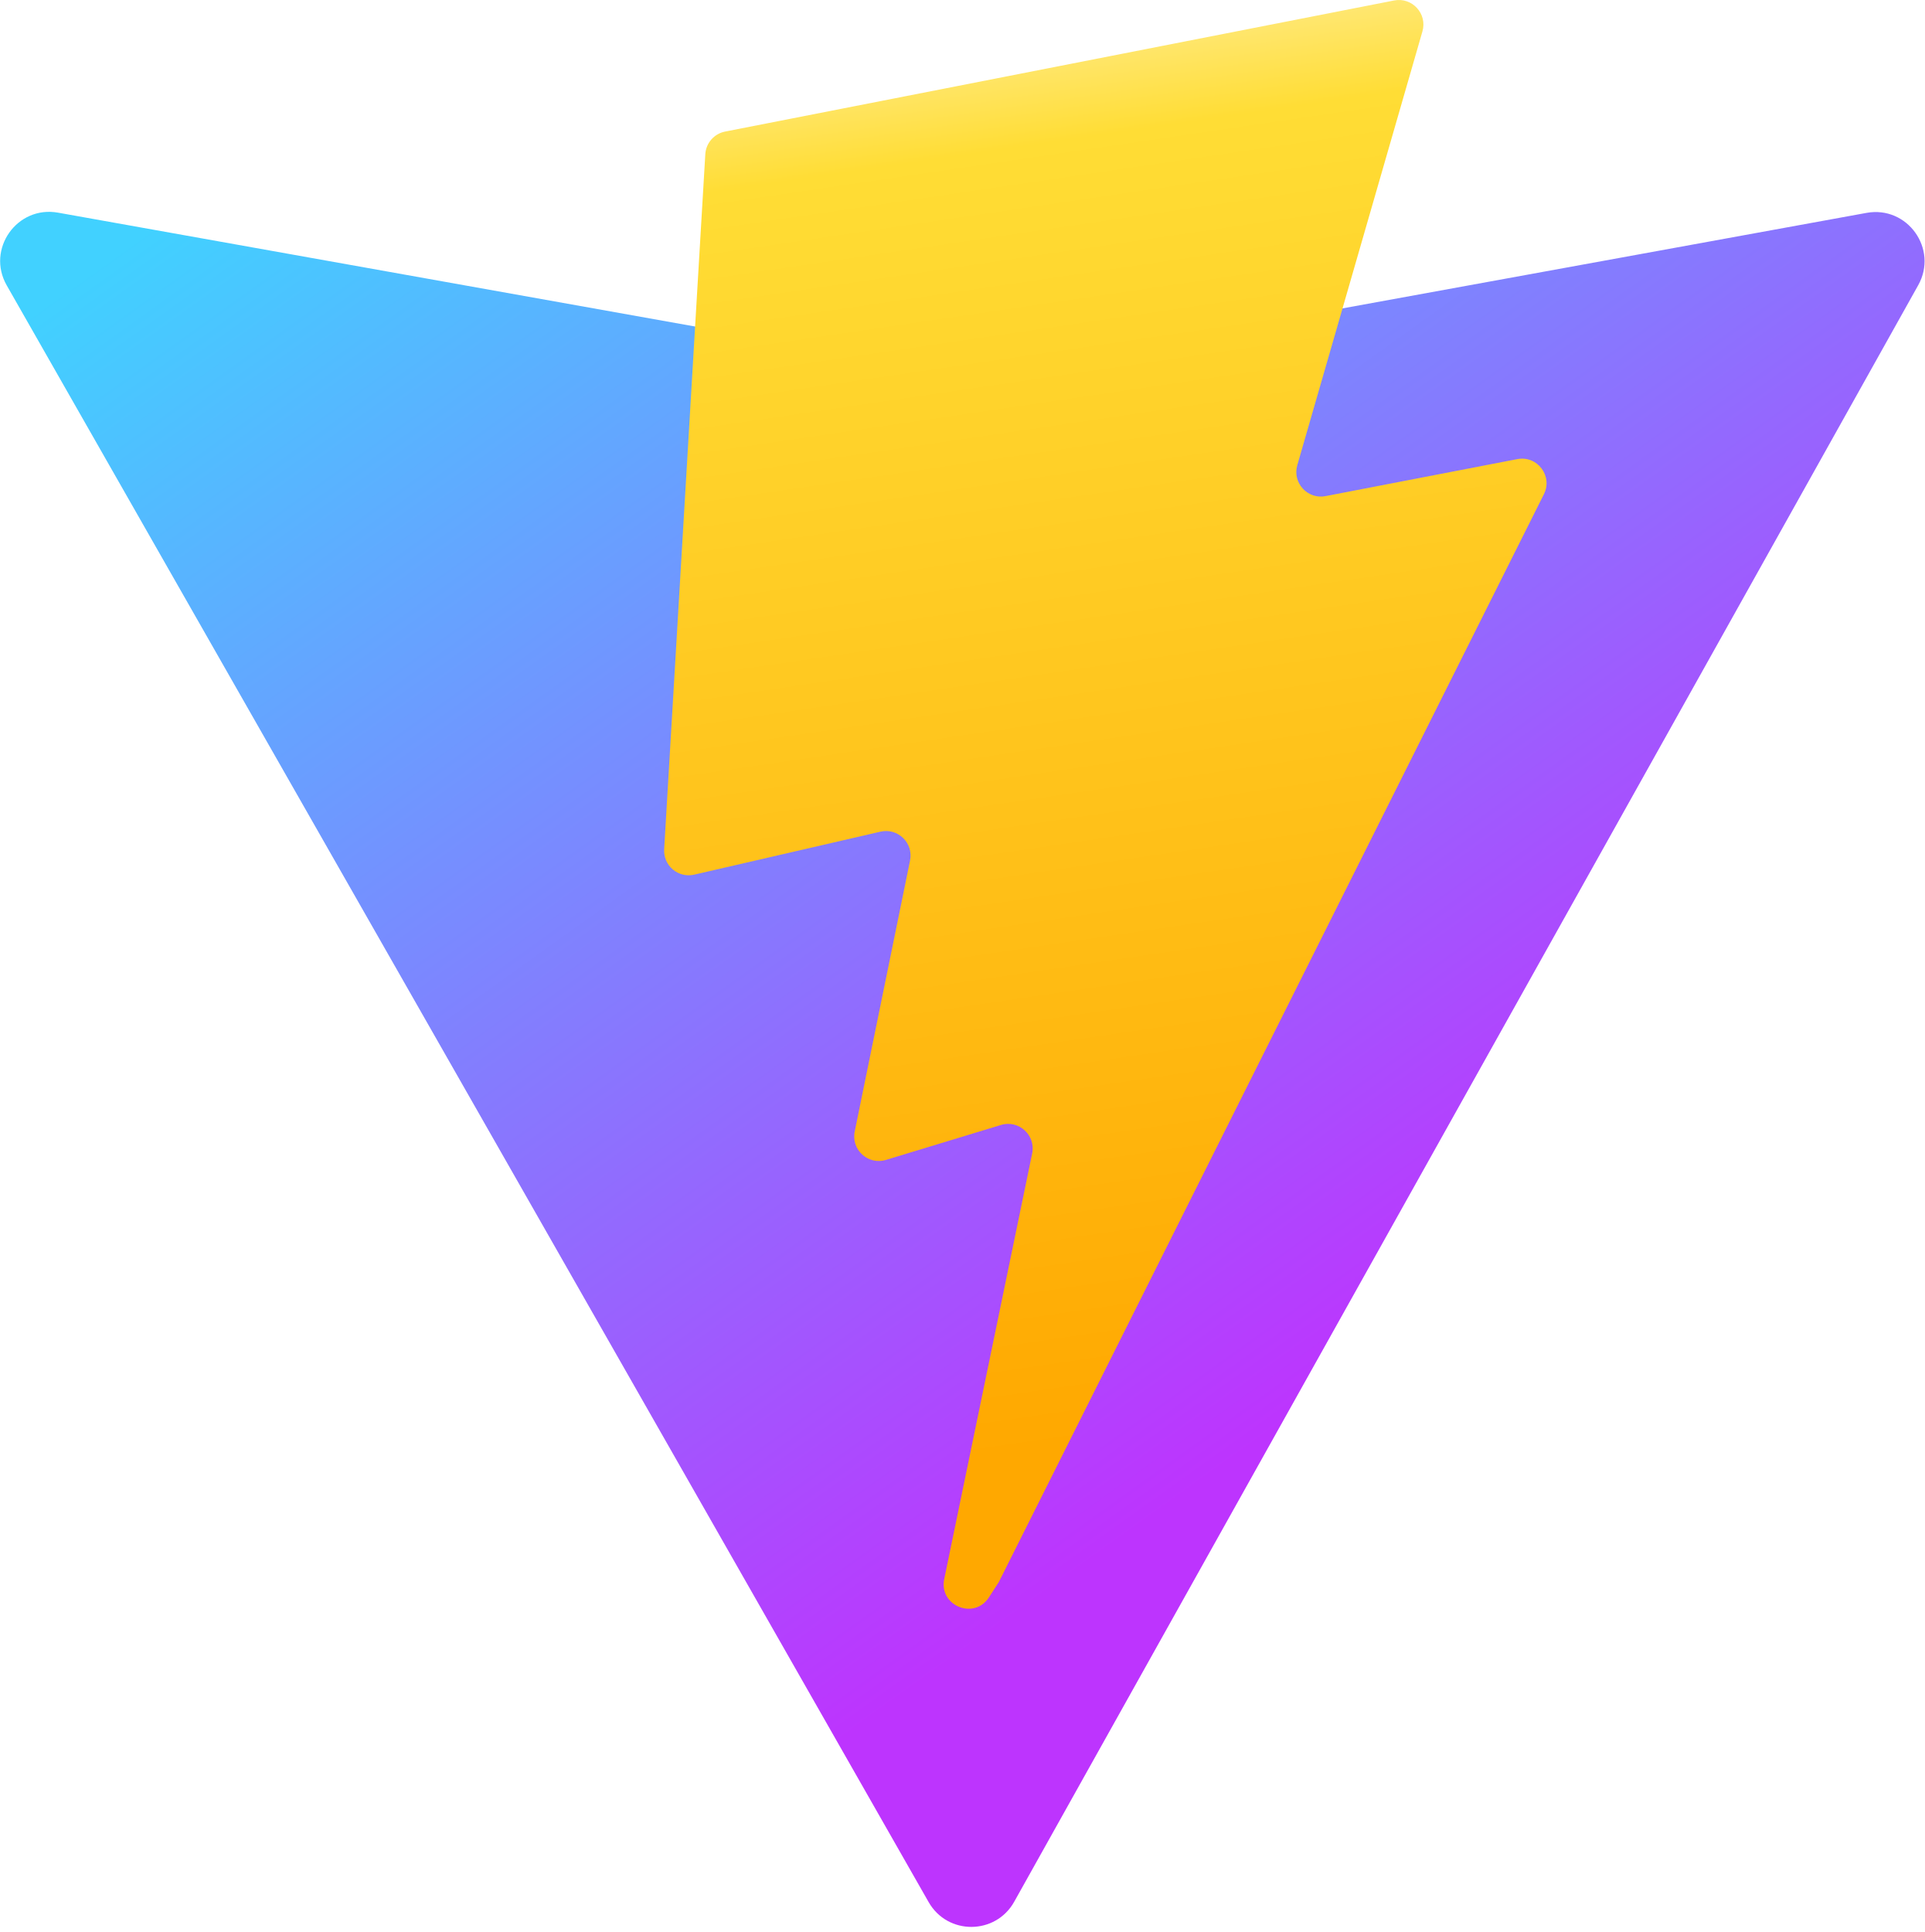
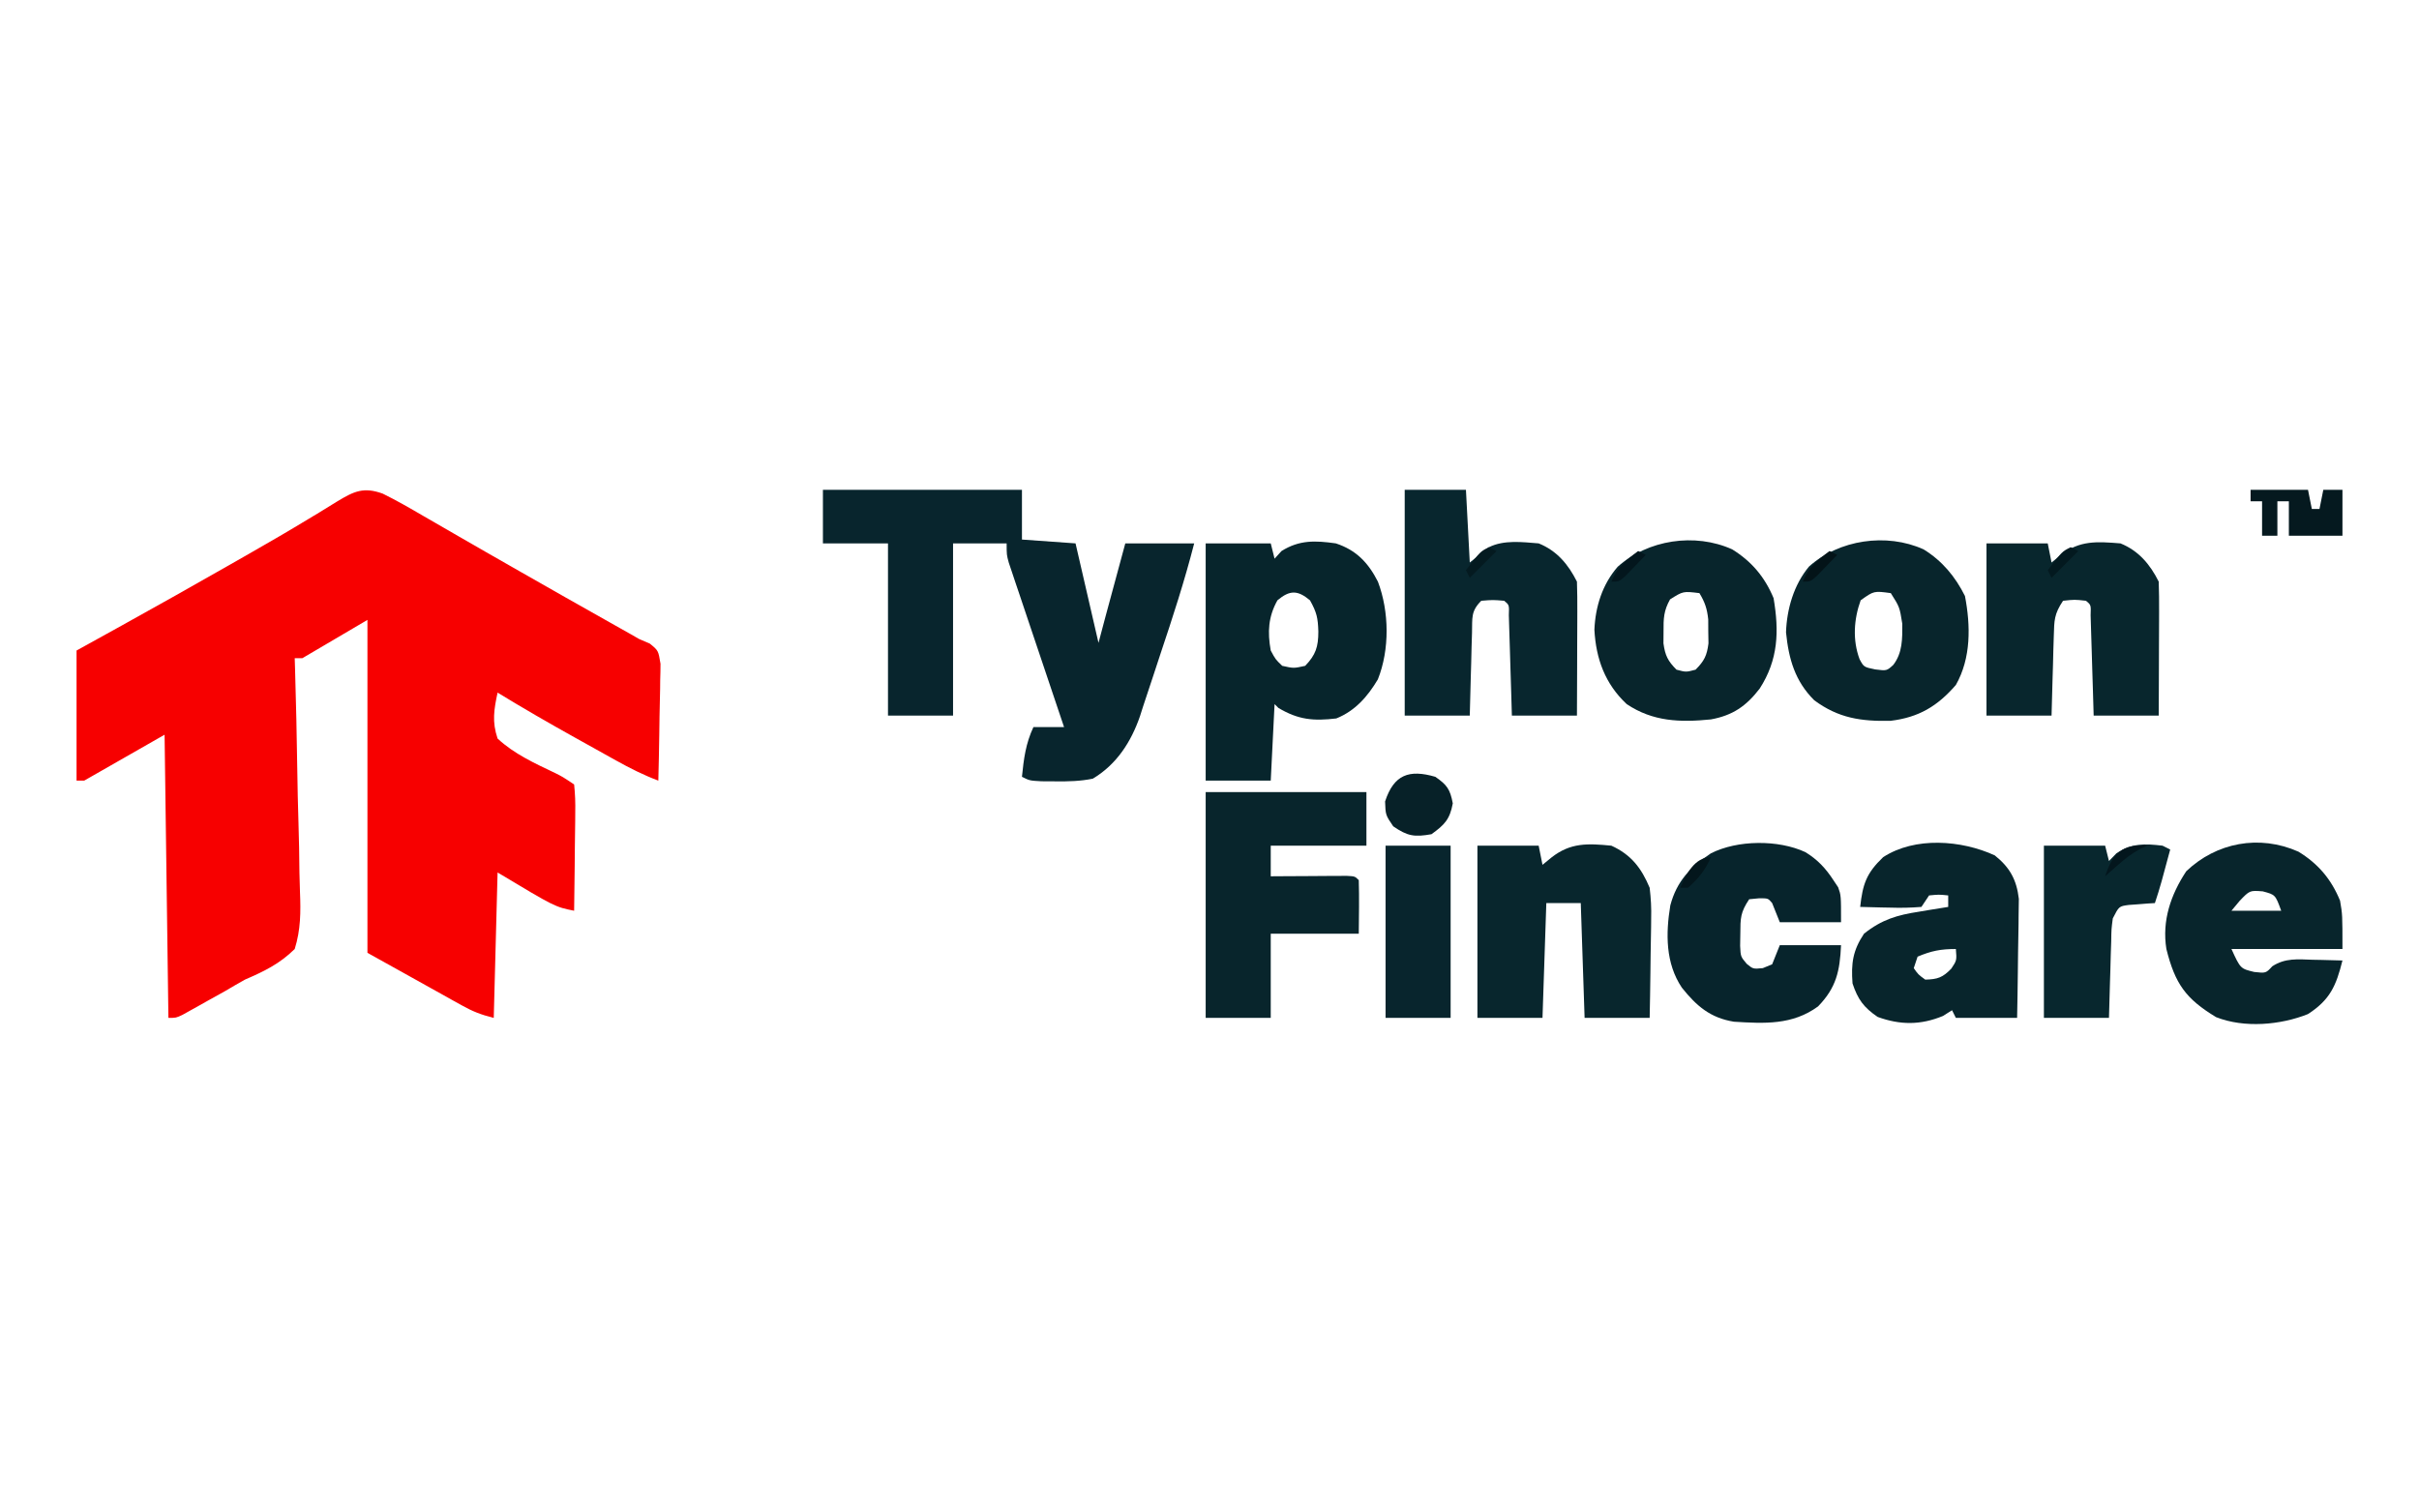
- <svg xmlns="http://www.w3.org/2000/svg" aria-hidden="true" role="img" class="iconify iconify--logos" width="31.88" height="32" preserveAspectRatio="xMidYMid meet" viewBox="0 0 256 257">
-   <defs>
-     <linearGradient id="IconifyId1813088fe1fbc01fb466" x1="-.828%" x2="57.636%" y1="7.652%" y2="78.411%">
-       <stop offset="0%" stop-color="#41D1FF" />
-       <stop offset="100%" stop-color="#BD34FE" />
-     </linearGradient>
-     <linearGradient id="IconifyId1813088fe1fbc01fb467" x1="43.376%" x2="50.316%" y1="2.242%" y2="89.03%">
-       <stop offset="0%" stop-color="#FFEA83" />
-       <stop offset="8.333%" stop-color="#FFDD35" />
-       <stop offset="100%" stop-color="#FFA800" />
-     </linearGradient>
-   </defs>
-   <path fill="url(#IconifyId1813088fe1fbc01fb466)" d="M255.153 37.938L134.897 252.976c-2.483 4.44-8.862 4.466-11.382.048L.875 37.958c-2.746-4.814 1.371-10.646 6.827-9.67l120.385 21.517a6.537 6.537 0 0 0 2.322-.004l117.867-21.483c5.438-.991 9.574 4.796 6.877 9.62Z" />
-   <path fill="url(#IconifyId1813088fe1fbc01fb467)" d="M185.432.063L96.44 17.501a3.268 3.268 0 0 0-2.634 3.014l-5.474 92.456a3.268 3.268 0 0 0 3.997 3.378l24.777-5.718c2.318-.535 4.413 1.507 3.936 3.838l-7.361 36.047c-.495 2.426 1.782 4.5 4.151 3.78l15.304-4.649c2.372-.72 4.652 1.36 4.15 3.788l-11.698 56.621c-.732 3.542 3.979 5.473 5.943 2.437l1.313-2.028l72.516-144.72c1.215-2.423-.88-5.186-3.54-4.672l-25.505 4.922c-2.396.462-4.435-1.77-3.759-4.114l16.646-57.705c.677-2.35-1.37-4.583-3.769-4.113Z" />
+ <svg xmlns="http://www.w3.org/2000/svg" version="1.1" width="632" height="395">
+   <path d="M0 0 C3.615 1.783 7.085 3.777 10.562 5.812 C11.578 6.397 12.594 6.982 13.641 7.584 C15.744 8.795 17.846 10.01 19.946 11.229 C24.451 13.842 28.976 16.419 33.5 19 C34.341 19.481 35.181 19.962 36.047 20.458 C43.83 24.913 51.638 29.324 59.451 33.725 C60.364 34.24 61.278 34.755 62.219 35.285 C63.022 35.738 63.826 36.19 64.654 36.656 C65.428 37.1 66.202 37.543 67 38 C67.914 38.392 68.827 38.783 69.768 39.187 C72 41 72 41 72.568 44.462 C72.567 45.885 72.539 47.308 72.488 48.73 C72.478 49.856 72.478 49.856 72.467 51.004 C72.439 53.4 72.376 55.793 72.312 58.188 C72.287 59.812 72.265 61.436 72.244 63.061 C72.189 67.041 72.103 71.02 72 75 C68.119 73.545 64.577 71.75 60.957 69.734 C60.389 69.418 59.82 69.103 59.234 68.777 C58.034 68.11 56.835 67.44 55.636 66.77 C53.837 65.764 52.035 64.762 50.232 63.762 C43.411 59.965 36.661 56.071 30 52 C29.052 56.457 28.519 59.588 30 64 C34.291 68.019 39.834 70.535 45.099 73.045 C47 74 47 74 50 76 C50.267 78.554 50.348 80.863 50.293 83.414 C50.289 84.144 50.284 84.873 50.28 85.625 C50.263 87.959 50.226 90.292 50.188 92.625 C50.172 94.206 50.159 95.786 50.146 97.367 C50.113 101.245 50.062 105.122 50 109 C45 108 45 108 30 99 C29.67 111.54 29.34 124.08 29 137 C25.618 136.155 23.522 135.33 20.551 133.672 C19.702 133.201 18.853 132.731 17.979 132.246 C17.099 131.752 16.219 131.259 15.312 130.75 C14.452 130.272 13.592 129.794 12.705 129.301 C11.067 128.39 9.43 127.477 7.794 126.562 C3.867 124.367 -0.067 122.185 -4 120 C-4 91.29 -4 62.58 -4 33 C-9.61 36.3 -15.22 39.6 -21 43 C-21.66 43 -22.32 43 -23 43 C-22.971 43.934 -22.942 44.869 -22.913 45.831 C-22.648 54.658 -22.454 63.484 -22.326 72.313 C-22.259 76.852 -22.167 81.388 -22.019 85.926 C-21.878 90.309 -21.8 94.69 -21.767 99.075 C-21.743 100.744 -21.696 102.412 -21.626 104.079 C-21.413 109.327 -21.424 113.957 -23 119 C-26.936 122.867 -30.928 124.806 -36 127 C-37.724 127.968 -39.44 128.953 -41.137 129.969 C-42.652 130.816 -44.169 131.659 -45.688 132.5 C-46.471 132.941 -47.254 133.382 -48.061 133.836 C-48.808 134.251 -49.555 134.666 -50.324 135.094 C-50.985 135.462 -51.646 135.83 -52.327 136.209 C-54 137 -54 137 -56 137 C-56.33 112.58 -56.66 88.16 -57 63 C-63.93 66.96 -70.86 70.92 -78 75 C-78.66 75 -79.32 75 -80 75 C-80 63.78 -80 52.56 -80 41 C-76.123 38.855 -72.245 36.71 -68.25 34.5 C-58.891 29.309 -49.56 24.073 -40.269 18.761 C-38.505 17.753 -36.739 16.746 -34.973 15.74 C-29.688 12.721 -24.428 9.673 -19.227 6.512 C-18.356 5.988 -17.485 5.464 -16.588 4.925 C-15.002 3.967 -13.425 2.996 -11.857 2.009 C-7.508 -0.607 -5.022 -1.817 0 0 Z " fill="#F70000" transform="translate(100,129)" />
+   <path d="M0 0 C17.16 0 34.32 0 52 0 C52 4.29 52 8.58 52 13 C58.93 13.495 58.93 13.495 66 14 C67.98 22.58 69.96 31.16 72 40 C72.598 37.752 73.196 35.504 73.812 33.188 C75.518 26.785 77.249 20.39 79 14 C84.94 14 90.88 14 97 14 C94.494 23.78 91.386 33.34 88.177 42.907 C87.558 44.764 86.947 46.622 86.345 48.484 C85.462 51.208 84.554 53.923 83.641 56.637 C83.38 57.458 83.119 58.279 82.851 59.125 C80.529 65.872 76.747 71.759 70.512 75.488 C67.231 76.157 64.159 76.226 60.812 76.188 C58.966 76.178 58.966 76.178 57.082 76.168 C54 76 54 76 52 75 C52.479 70.286 52.968 66.334 55 62 C57.64 62 60.28 62 63 62 C62.812 61.443 62.624 60.886 62.431 60.312 C60.479 54.523 58.533 48.731 56.591 42.939 C55.865 40.776 55.138 38.614 54.409 36.452 C53.362 33.349 52.321 30.243 51.281 27.137 C50.953 26.168 50.625 25.199 50.287 24.201 C49.987 23.3 49.686 22.399 49.377 21.471 C49.11 20.679 48.844 19.886 48.569 19.069 C48 17 48 17 48 14 C43.38 14 38.76 14 34 14 C34 28.85 34 43.7 34 59 C28.39 59 22.78 59 17 59 C17 44.15 17 29.3 17 14 C11.39 14 5.78 14 0 14 C0 9.38 0 4.76 0 0 Z " fill="#08252D" transform="translate(215,128)" />
+   <path d="M0 0 C5.61 0 11.22 0 17 0 C17.33 1.32 17.66 2.64 18 4 C18.598 3.34 19.196 2.68 19.812 2 C24.483 -0.931 28.623 -0.756 34 0 C39.333 1.742 42.479 5.051 45 10 C47.972 17.833 48.094 27.753 44.988 35.535 C42.345 39.997 39.042 43.783 34.125 45.75 C28.153 46.453 24.235 46.116 19 43 C18.505 42.505 18.505 42.505 18 42 C17.67 48.6 17.34 55.2 17 62 C11.39 62 5.78 62 0 62 C0 41.54 0 21.08 0 0 Z M18.75 14.875 C16.348 19.165 16.129 23.174 17 28 C18.236 30.304 18.236 30.304 20 32 C23 32.667 23 32.667 26 32 C28.769 29.127 29.431 27.011 29.438 23.062 C29.327 19.504 29.036 18.064 27.25 14.875 C24.012 12.176 21.988 12.176 18.75 14.875 Z " fill="#07252C" transform="translate(315,142)" />
+   <path d="M0 0 C5.28 0 10.56 0 16 0 C16.33 6.27 16.66 12.54 17 19 C18.65 17.68 20.3 16.36 22 15 C25.925 13.037 30.711 13.658 35 14 C39.734 15.914 42.727 19.454 45 24 C45.087 26.626 45.116 29.226 45.098 31.852 C45.096 32.626 45.095 33.4 45.093 34.197 C45.088 36.673 45.075 39.149 45.062 41.625 C45.057 43.302 45.053 44.979 45.049 46.656 C45.039 50.771 45.019 54.885 45 59 C39.39 59 33.78 59 28 59 C27.939 56.918 27.879 54.836 27.816 52.691 C27.754 50.683 27.691 48.674 27.628 46.665 C27.584 45.265 27.543 43.865 27.503 42.466 C27.445 40.457 27.381 38.449 27.316 36.441 C27.28 35.232 27.243 34.022 27.205 32.776 C27.311 30.093 27.311 30.093 26 29 C23.042 28.75 23.042 28.75 20 29 C17.246 31.754 17.69 33.466 17.586 37.32 C17.547 38.577 17.509 39.834 17.469 41.129 C17.438 42.448 17.407 43.766 17.375 45.125 C17.337 46.465 17.298 47.805 17.258 49.145 C17.163 52.429 17.081 55.715 17 59 C11.39 59 5.78 59 0 59 C0 39.53 0 20.06 0 0 Z " fill="#08262E" transform="translate(367,128)" />
+   <path d="M0 0 C13.86 0 27.72 0 42 0 C42 4.62 42 9.24 42 14 C33.75 14 25.5 14 17 14 C17 16.64 17 19.28 17 22 C17.661 21.995 18.322 21.99 19.004 21.984 C21.982 21.963 24.96 21.95 27.938 21.938 C28.978 21.929 30.019 21.921 31.092 21.912 C32.081 21.909 33.071 21.906 34.09 21.902 C35.465 21.894 35.465 21.894 36.867 21.886 C39 22 39 22 40 23 C40.144 27.668 40.042 32.329 40 37 C32.41 37 24.82 37 17 37 C17 44.26 17 51.52 17 59 C11.39 59 5.78 59 0 59 C0 39.53 0 20.06 0 0 Z " fill="#08252C" transform="translate(315,207)" />
+   <path d="M0 0 C5.28 0 10.56 0 16 0 C16.33 1.65 16.66 3.3 17 5 C17.784 4.361 18.567 3.721 19.375 3.062 C24.333 -0.833 28.855 -0.49 35 0 C39.734 1.914 42.727 5.454 45 10 C45.087 12.626 45.116 15.226 45.098 17.852 C45.096 18.626 45.095 19.4 45.093 20.197 C45.088 22.673 45.075 25.149 45.062 27.625 C45.057 29.302 45.053 30.979 45.049 32.656 C45.039 36.771 45.019 40.885 45 45 C39.39 45 33.78 45 28 45 C27.939 42.918 27.879 40.836 27.816 38.691 C27.754 36.683 27.691 34.674 27.628 32.665 C27.584 31.265 27.543 29.865 27.503 28.466 C27.445 26.457 27.381 24.449 27.316 22.441 C27.28 21.232 27.243 20.022 27.205 18.776 C27.311 16.093 27.311 16.093 26 15 C23.042 14.667 23.042 14.667 20 15 C17.675 18.487 17.702 20.07 17.586 24.199 C17.547 25.408 17.509 26.616 17.469 27.861 C17.422 29.755 17.422 29.755 17.375 31.688 C17.336 32.962 17.298 34.236 17.258 35.549 C17.163 38.699 17.081 41.849 17 45 C11.39 45 5.78 45 0 45 C0 30.15 0 15.3 0 0 Z " fill="#08262D" transform="translate(519,142)" />
+   <path d="M0 0 C5.28 0 10.56 0 16 0 C16.33 1.65 16.66 3.3 17 5 C17.784 4.361 18.567 3.721 19.375 3.062 C24.32 -0.823 28.863 -0.608 35 0 C40.158 2.345 42.841 5.842 45 11 C45.331 13.854 45.473 16.289 45.391 19.121 C45.385 19.866 45.379 20.611 45.373 21.378 C45.351 23.732 45.301 26.084 45.25 28.438 C45.23 30.044 45.212 31.65 45.195 33.256 C45.155 37.172 45.077 41.084 45 45 C39.39 45 33.78 45 28 45 C27.67 35.1 27.34 25.2 27 15 C24.03 15 21.06 15 18 15 C17.67 24.9 17.34 34.8 17 45 C11.39 45 5.78 45 0 45 C0 30.15 0 15.3 0 0 Z " fill="#08262D" transform="translate(386,221)" />
+   <path d="M0 0 C3.936 3.139 5.705 6.374 6.286 11.355 C6.286 12.805 6.263 14.254 6.223 15.703 C6.217 16.471 6.211 17.24 6.206 18.032 C6.183 20.467 6.133 22.901 6.082 25.336 C6.062 26.995 6.044 28.654 6.027 30.312 C5.987 34.363 5.909 38.41 5.832 42.461 C0.552 42.461 -4.728 42.461 -10.168 42.461 C-10.498 41.801 -10.828 41.141 -11.168 40.461 C-11.952 40.956 -12.735 41.451 -13.543 41.961 C-19.363 44.369 -24.692 44.361 -30.605 42.211 C-34.255 39.718 -35.778 37.631 -37.168 33.461 C-37.563 28.226 -37.102 24.862 -34.168 20.461 C-29.515 16.754 -25.51 15.59 -19.793 14.711 C-19.057 14.586 -18.321 14.461 -17.562 14.332 C-15.766 14.029 -13.967 13.743 -12.168 13.461 C-12.168 12.471 -12.168 11.481 -12.168 10.461 C-14.584 10.211 -14.584 10.211 -17.168 10.461 C-18.158 11.946 -18.158 11.946 -19.168 13.461 C-21.956 13.682 -24.515 13.742 -27.293 13.648 C-28.424 13.628 -28.424 13.628 -29.578 13.607 C-31.442 13.572 -33.305 13.518 -35.168 13.461 C-34.506 7.522 -33.569 4.67 -29.168 0.461 C-20.889 -4.938 -8.719 -4.024 0 0 Z M-20.168 26.461 C-20.498 27.451 -20.828 28.441 -21.168 29.461 C-20.003 31.127 -20.003 31.127 -18.168 32.461 C-14.932 32.38 -13.616 31.925 -11.355 29.586 C-9.924 27.43 -9.924 27.43 -10.168 24.461 C-14.116 24.461 -16.564 24.939 -20.168 26.461 Z " fill="#08252C" transform="translate(521.168,223.5391)" />
+   <path d="M0 0 C5.16 3.145 8.606 7.243 10.875 12.812 C11.5 16.438 11.5 16.438 11.5 25.438 C1.93 25.438 -7.64 25.438 -17.5 25.438 C-15.154 30.568 -15.154 30.568 -11.562 31.438 C-8.508 31.776 -8.508 31.776 -6.824 29.949 C-3.439 27.747 -0.144 28.116 3.75 28.25 C4.868 28.27 4.868 28.27 6.008 28.291 C7.839 28.326 9.67 28.38 11.5 28.438 C9.865 35.022 8.272 38.703 2.5 42.438 C-4.693 45.323 -14.142 46.147 -21.5 43.25 C-29.447 38.448 -32.228 34.537 -34.5 25.438 C-35.684 18.03 -33.356 11.247 -29.312 5.125 C-21.453 -2.385 -10.235 -4.547 0 0 Z M-15.375 12.875 C-16.076 13.721 -16.777 14.566 -17.5 15.438 C-13.21 15.438 -8.92 15.438 -4.5 15.438 C-6.027 11.253 -6.027 11.253 -9.312 10.375 C-12.723 10.106 -12.723 10.106 -15.375 12.875 Z " fill="#08252C" transform="translate(600.5,222.5625)" />
+   <path d="M0 0 C5.087 3.148 8.53 7.251 10.812 12.75 C12.285 21.435 12.04 28.848 7.184 36.383 C3.666 40.964 0.136 43.398 -5.562 44.438 C-13.57 45.248 -20.732 45.025 -27.562 40.438 C-33.198 35.169 -35.596 28.616 -36 21 C-35.746 14.952 -33.923 9.15 -29.914 4.543 C-22.069 -2.497 -9.774 -4.414 0 0 Z M-16.238 13.078 C-17.899 16.037 -17.963 18.058 -17.938 21.438 C-17.945 22.469 -17.953 23.5 -17.961 24.562 C-17.517 27.765 -16.816 29.152 -14.562 31.438 C-12.062 32.104 -12.062 32.104 -9.562 31.438 C-7.298 29.146 -6.606 27.784 -6.199 24.562 C-6.216 23.531 -6.233 22.5 -6.25 21.438 C-6.254 20.406 -6.258 19.375 -6.262 18.312 C-6.555 15.511 -7.121 13.826 -8.562 11.438 C-12.819 10.917 -12.819 10.917 -16.238 13.078 Z " fill="#08252C" transform="translate(452.5625,143.5625)" />
+   <path d="M0 0 C4.864 2.999 8.275 7.113 10.812 12.188 C12.307 19.961 12.436 28.383 8.438 35.438 C3.626 40.992 -1.27 43.92 -8.641 44.809 C-16.364 44.97 -22.252 44.112 -28.562 39.438 C-33.59 34.446 -35.241 28.653 -35.938 21.688 C-35.735 15.57 -33.878 9.198 -29.914 4.473 C-22.081 -2.522 -9.716 -4.387 0 0 Z M-16.438 13.312 C-18.22 18.265 -18.583 23.691 -16.727 28.688 C-15.612 30.759 -15.612 30.759 -12.625 31.375 C-9.629 31.751 -9.629 31.751 -7.922 30.207 C-5.475 27.022 -5.543 23.349 -5.562 19.438 C-6.261 15.072 -6.261 15.072 -8.562 11.438 C-12.975 10.838 -12.975 10.838 -16.438 13.312 Z " fill="#08252C" transform="translate(502.5625,143.5625)" />
+   <path d="M0 0 C3.151 1.934 5.287 4.196 7.312 7.312 C7.725 7.931 8.137 8.55 8.562 9.188 C9.312 11.312 9.312 11.312 9.312 18.312 C4.032 18.312 -1.248 18.312 -6.688 18.312 C-7.348 16.663 -8.008 15.012 -8.688 13.312 C-9.742 12.048 -9.742 12.048 -12.125 12.062 C-13.393 12.186 -13.393 12.186 -14.688 12.312 C-16.985 15.759 -16.985 17.246 -17 21.312 C-17.017 22.364 -17.034 23.416 -17.051 24.5 C-16.915 27.313 -16.915 27.313 -15.328 29.188 C-13.667 30.554 -13.667 30.554 -11.125 30.312 C-10.321 29.983 -9.516 29.652 -8.688 29.312 C-8.027 27.663 -7.367 26.012 -6.688 24.312 C-1.407 24.312 3.873 24.312 9.312 24.312 C9.001 31.062 8.09 35.388 3.312 40.312 C-3.378 45.208 -10.675 44.812 -18.688 44.312 C-24.847 43.303 -28.433 40.23 -32.277 35.414 C-36.564 29.026 -36.506 21.281 -35.293 13.918 C-33.628 7.614 -30.073 3.873 -24.688 0.312 C-17.767 -3.201 -7.076 -3.298 0 0 Z " fill="#07242C" transform="translate(471.6875,222.6875)" />
+   <path d="M0 0 C5.28 0 10.56 0 16 0 C16.33 1.32 16.66 2.64 17 4 C17.639 3.34 18.279 2.68 18.938 2 C22.993 -0.648 26.273 -0.567 31 0 C31.66 0.33 32.32 0.66 33 1 C32.522 2.771 32.042 4.542 31.562 6.312 C31.296 7.299 31.029 8.285 30.754 9.301 C30.219 11.215 29.629 13.114 29 15 C28.374 15.037 27.747 15.075 27.102 15.113 C26.284 15.179 25.467 15.245 24.625 15.312 C23.407 15.4 23.407 15.4 22.164 15.488 C19.621 15.83 19.621 15.83 18 19 C17.632 21.809 17.632 21.809 17.586 24.98 C17.547 26.144 17.509 27.307 17.469 28.506 C17.422 30.328 17.422 30.328 17.375 32.188 C17.336 33.414 17.298 34.641 17.258 35.904 C17.163 38.936 17.081 41.968 17 45 C11.39 45 5.78 45 0 45 C0 30.15 0 15.3 0 0 Z " fill="#08272E" transform="translate(534,221)" />
+   <path d="M0 0 C5.61 0 11.22 0 17 0 C17 14.85 17 29.7 17 45 C11.39 45 5.78 45 0 45 C0 30.15 0 15.3 0 0 Z " fill="#08252D" transform="translate(362,221)" />
+   <path d="M0 0 C3.077 2.13 3.858 3.257 4.562 6.938 C3.795 11.117 2.421 12.525 -1 15 C-5.468 15.798 -7.248 15.517 -11 12.938 C-13 10 -13 10 -13.125 6.438 C-10.837 -0.552 -6.888 -2.004 0 0 Z " fill="#072128" transform="translate(375,203)" />
+   <path d="M0 0 C4.95 0 9.9 0 15 0 C15.33 1.65 15.66 3.3 16 5 C16.66 5 17.32 5 18 5 C18.33 3.35 18.66 1.7 19 0 C20.65 0 22.3 0 24 0 C24 3.96 24 7.92 24 12 C19.38 12 14.76 12 10 12 C10 9.03 10 6.06 10 3 C9.01 3 8.02 3 7 3 C7 5.97 7 8.94 7 12 C5.68 12 4.36 12 3 12 C3 9.03 3 6.06 3 3 C2.01 3 1.02 3 0 3 C0 2.01 0 1.02 0 0 Z " fill="#05191F" transform="translate(588,128)" />
+   <path d="M0 0 C-1.441 3.362 -3.248 5.592 -6 8 C-6.66 8 -7.32 8 -8 8 C-6.483 4.46 -4.247 0 0 0 Z " fill="#03161C" transform="translate(447,224)" />
+   <path d="M0 0 C-0.583 0.266 -1.165 0.531 -1.766 0.805 C-4.062 2.033 -5.804 3.403 -7.75 5.125 C-8.364 5.664 -8.977 6.203 -9.609 6.758 C-10.068 7.168 -10.527 7.578 -11 8 C-9.047 1.977 -6.48 -0.54 0 0 Z " fill="#03161D" transform="translate(561,221)" />
+   <path d="M0 0 C0.66 0.33 1.32 0.66 2 1 C0.881 2.173 -0.245 3.338 -1.375 4.5 C-2.001 5.15 -2.628 5.799 -3.273 6.469 C-5 8 -5 8 -7 8 C-5.509 4.205 -3.243 2.39 0 0 Z " fill="#03161D" transform="translate(428,144)" />
+   <path d="M0 0 C0.66 0.33 1.32 0.66 2 1 C0.881 2.173 -0.245 3.338 -1.375 4.5 C-2.001 5.15 -2.628 5.799 -3.273 6.469 C-5 8 -5 8 -7 8 C-5.509 4.205 -3.243 2.39 0 0 Z " fill="#031318" transform="translate(478,144)" />
+   <path d="M0 0 C0.66 0.33 1.32 0.66 2 1 C-0.31 3.31 -2.62 5.62 -5 8 C-5.33 7.34 -5.66 6.68 -6 6 C-2.25 1.125 -2.25 1.125 0 0 Z " fill="#03191F" transform="translate(541,143)" />
+   <path d="M0 0 C0.66 0.33 1.32 0.66 2 1 C-0.31 3.31 -2.62 5.62 -5 8 C-5.33 7.34 -5.66 6.68 -6 6 C-2.25 1.125 -2.25 1.125 0 0 Z " fill="#041A20" transform="translate(389,143)" />
</svg>
